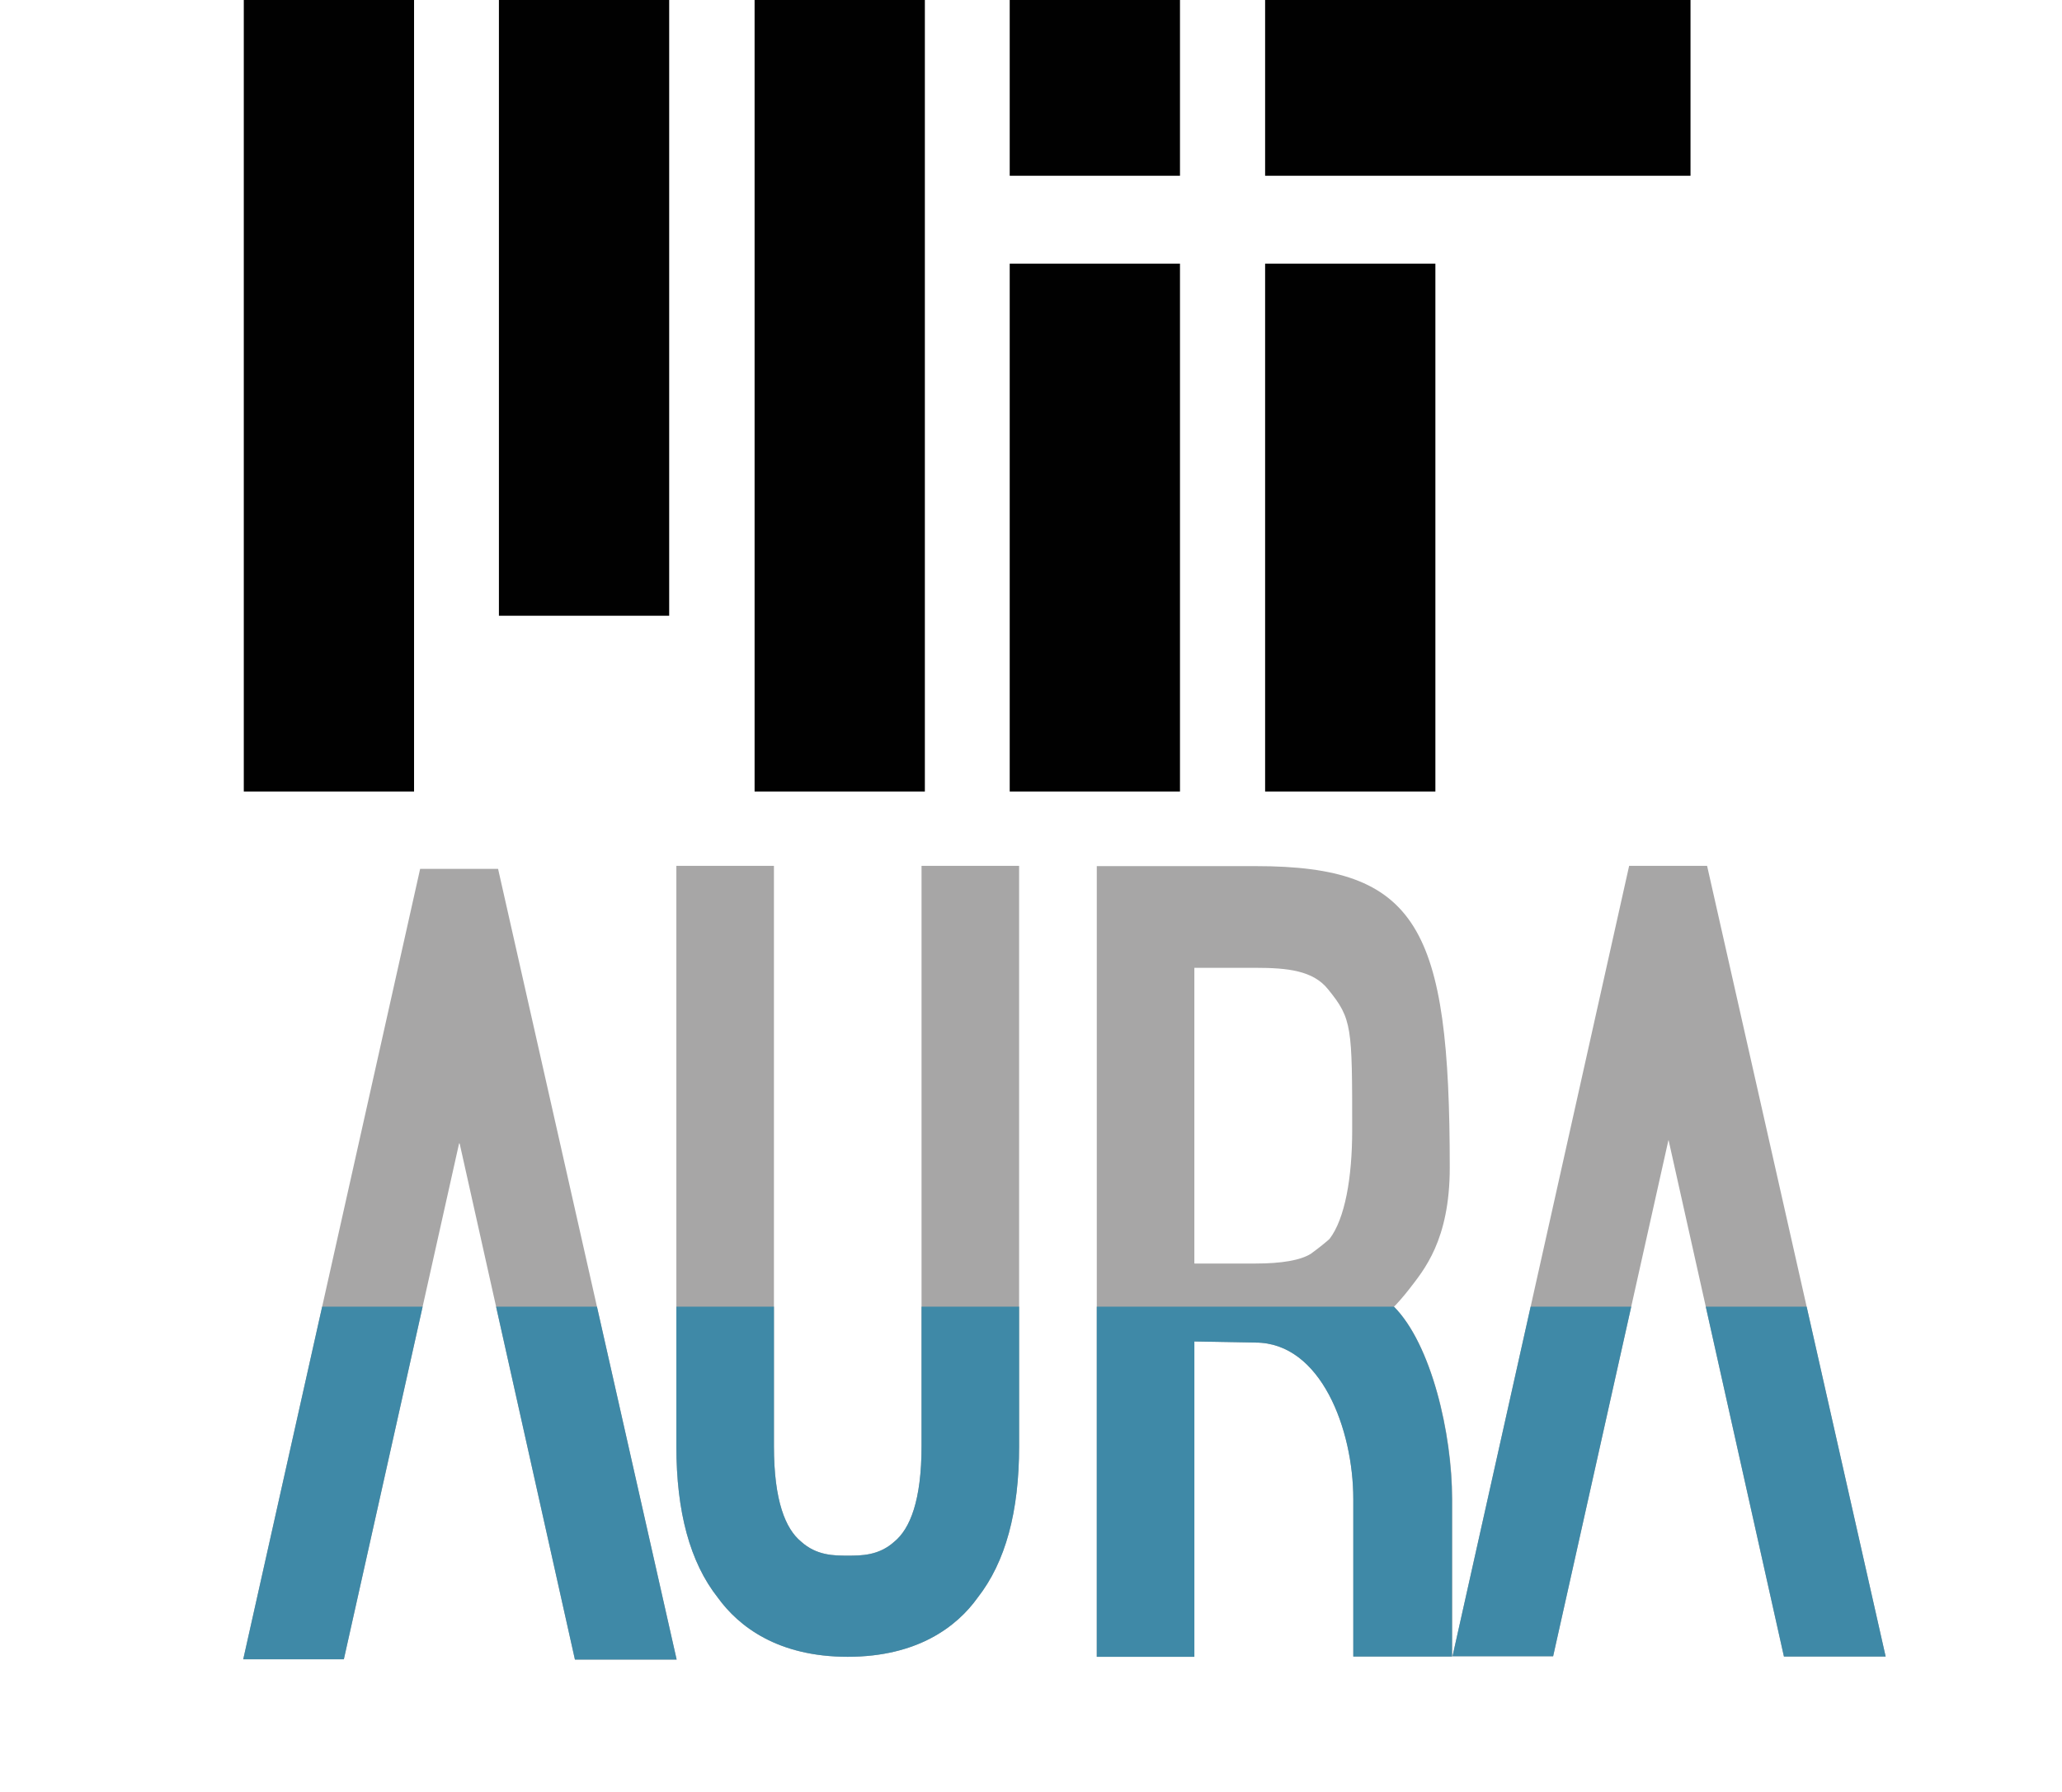
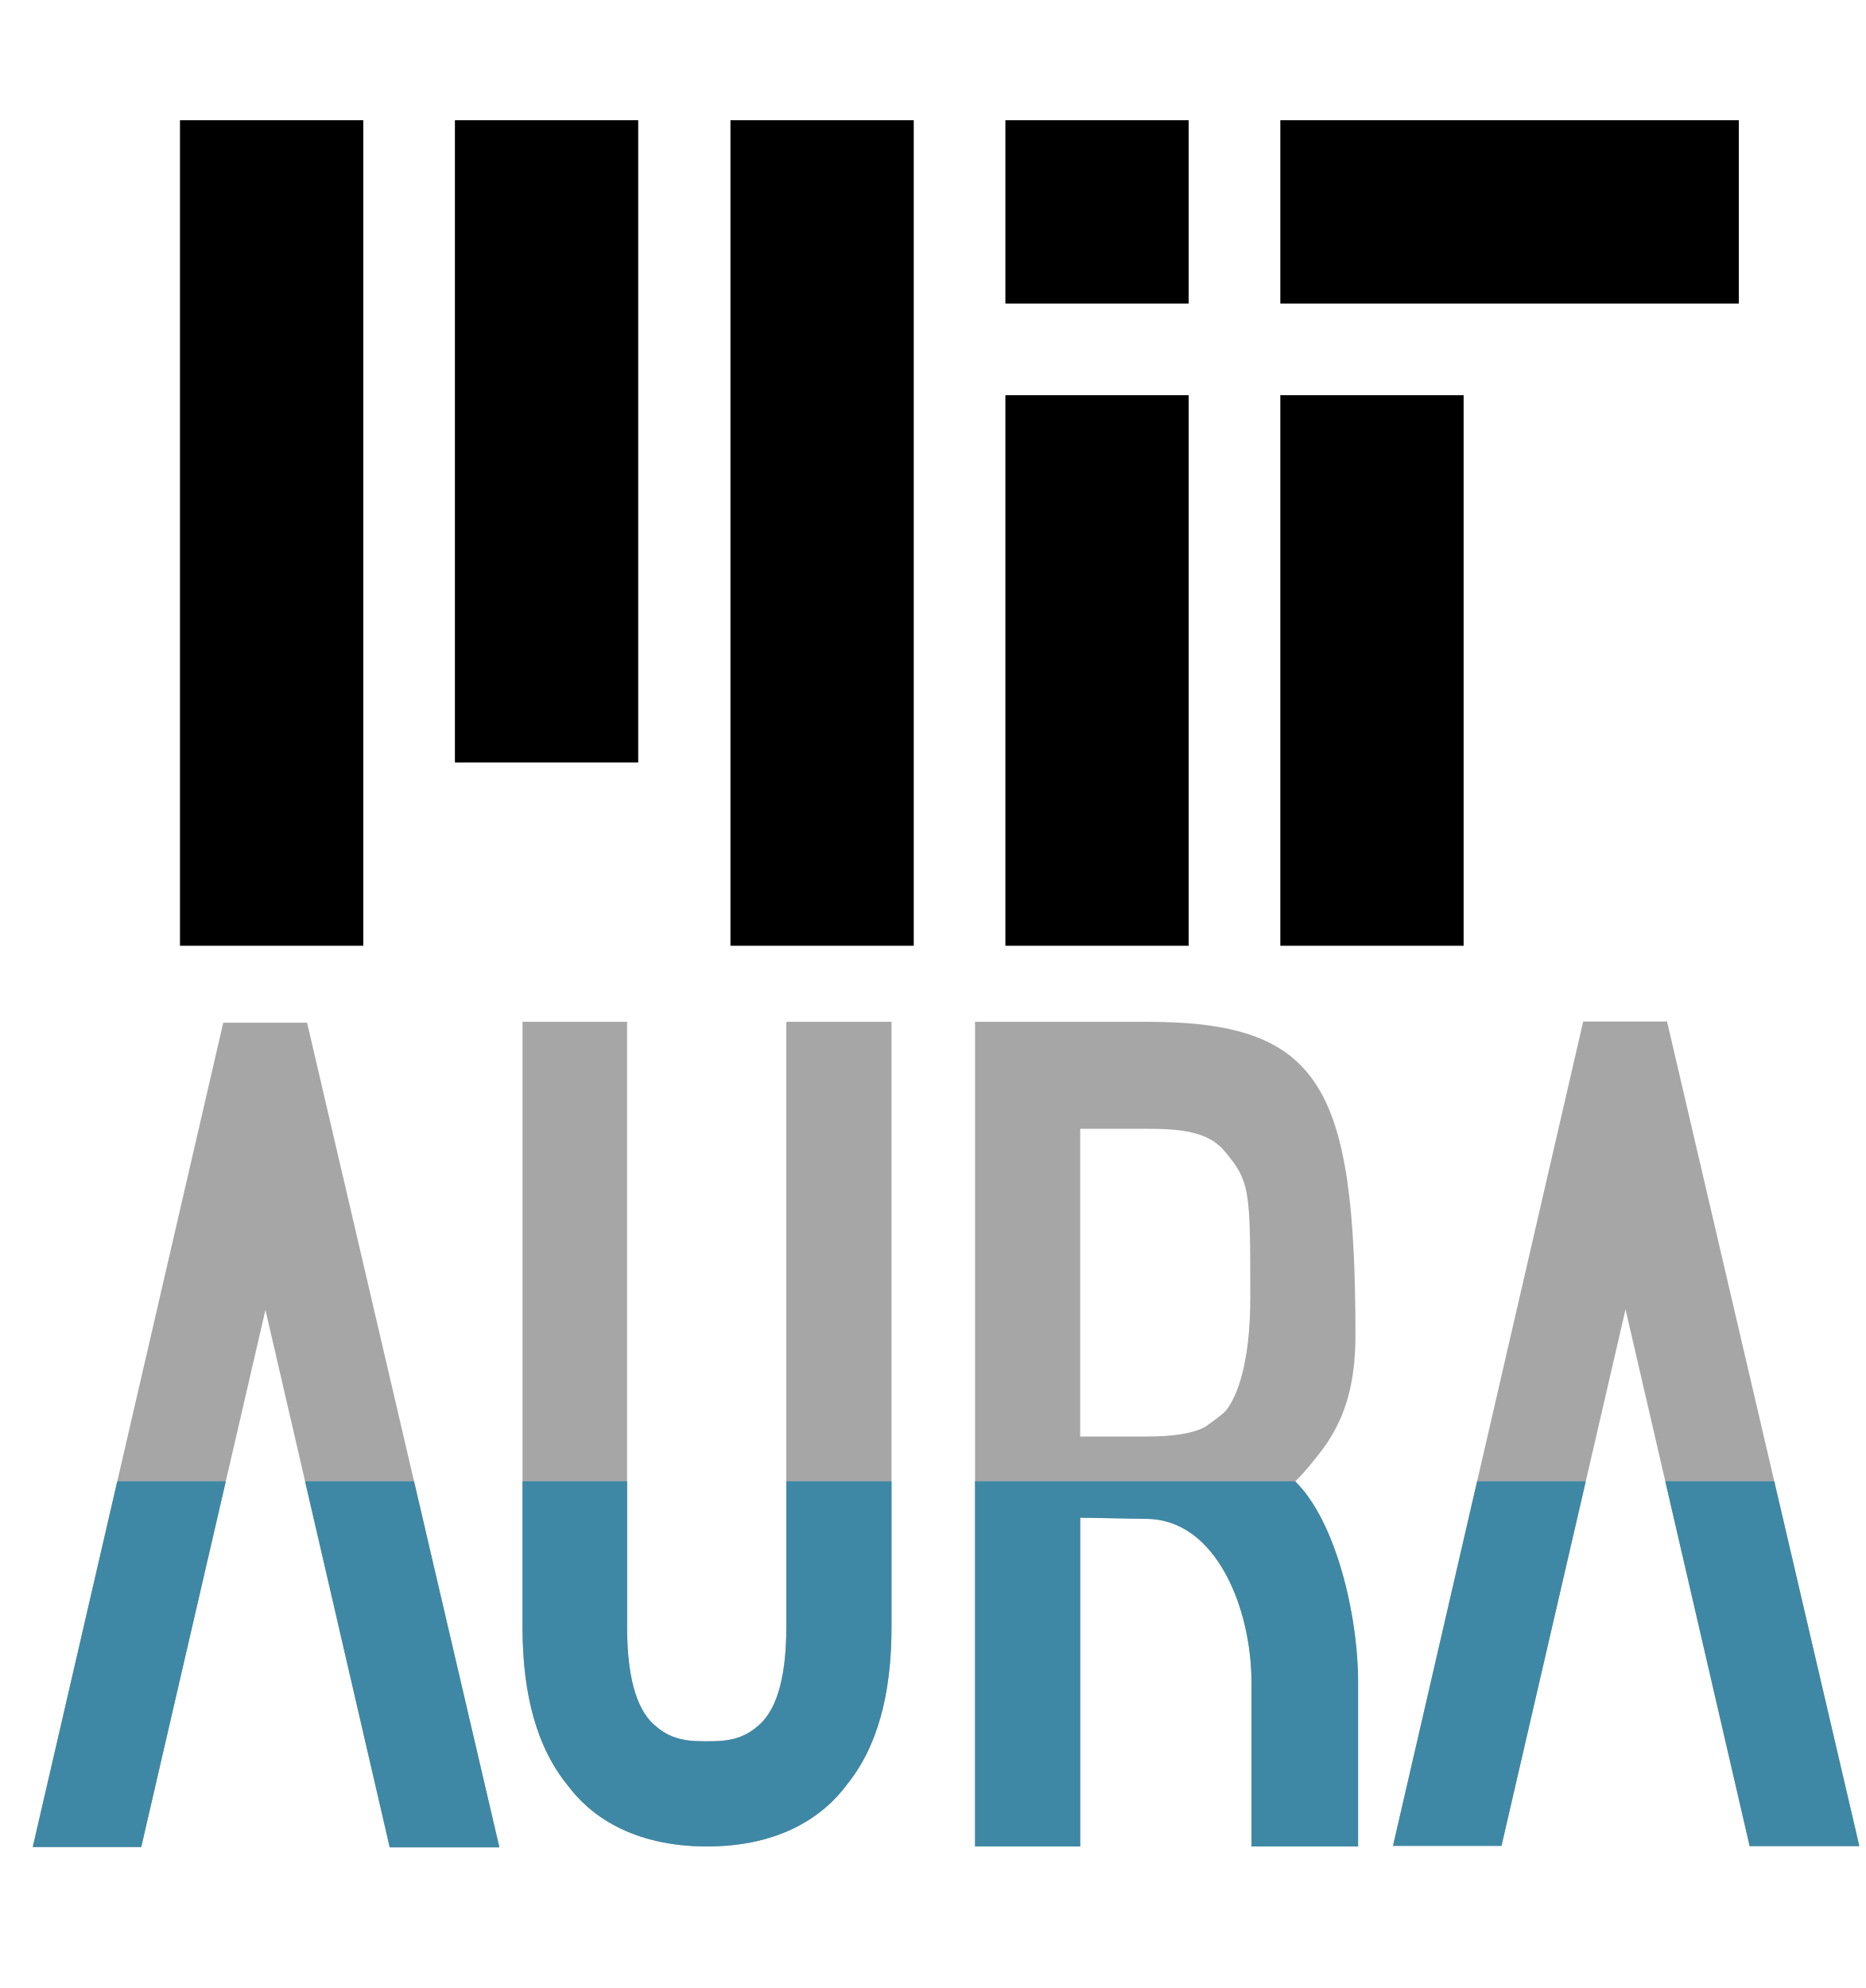
- <svg xmlns="http://www.w3.org/2000/svg" id="Layer_1" data-name="Layer 1" viewBox="0 0 74.6 64.84">
+ <svg xmlns="http://www.w3.org/2000/svg" id="Layer_1" version="1.1" viewBox="0 0 62.09 66.15">
  <defs>
    <style>
-       .cls-1 {
+       .st0 {
        fill: none;
      }

-       .cls-2 {
-         fill: #010101;
+       .st1 {
+         fill: #a6a6a6;
      }

-       .cls-3 {
-         fill: #3f89a7;
+       .st2 {
+         fill: #3e88a6;
      }

-       .cls-4 {
-         fill: #a7a6a6;
-       }
- 
-       .cls-5 {
+       .st3 {
        clip-path: url(#clippath);
      }
    </style>
    <clipPath id="clippath">
-       <polygon class="cls-1" points="74.37 64.84 0 64.84 .23 47.28 74.6 47.28 74.37 64.84" />
+       <polygon class="st0" points="66.82 66.14 -6.88 66.14 -6.65 49.29 67.05 49.29 66.82 66.14" />
    </clipPath>
  </defs>
-   <path class="cls-2" d="M36.53,28.64h6.16V9.54h-6.16v19.1ZM45.77,6.36h15.39V0h-15.39v6.36ZM36.53,0h6.16v6.36h-6.16V0ZM27.3,28.64h6.16V0h-6.16v28.64ZM18.05,22.28h6.16V0h-6.16v22.28ZM8.82,28.64h6.16V0h-6.16v28.64ZM45.77,28.64h6.16V9.54h-6.16v19.1Z" />
+   <path d="M33.46,31.47h6.1V13.15h-6.1v18.32ZM42.61,10.1h15.26v-6.1h-15.26v6.1ZM33.46,4h6.1v6.1h-6.1v-6.1ZM24.31,31.47h6.1V4h-6.1v27.47ZM15.14,25.37h6.1V4h-6.1v21.37ZM5.99,31.47h6.1V4h-6.1v27.47ZM42.61,31.47h6.1V13.15h-6.1v18.32Z" />
  <g>
-     <path class="cls-4" d="M16.61,41.37l-4.17,18.67h-3.64l6.4-28.6h2.82l6.46,28.61h-3.68l-4.17-18.67h0Z" />
-     <path class="cls-4" d="M24.47,31.33h3.53v21c0,1.98.42,2.99.98,3.45.56.51,1.2.51,1.69.51s1.13,0,1.69-.51c.56-.46.98-1.48.98-3.45v-21h3.53v21c0,2.37-.49,4.19-1.5,5.48-.75,1.05-2.18,2.14-4.7,2.14s-3.94-1.09-4.7-2.14c-1.01-1.28-1.5-3.11-1.5-5.48v-21Z" />
-     <path class="cls-4" d="M52.53,59.94h-3.57v-5.7c0-2.52-1.17-5.66-3.54-5.66l-2.21-.04v11.41h-3.53v-28.61h5.75c5.87,0,7.02,2.2,7.02,10.91,0,2.64-.95,3.72-1.47,4.4-.17.22-.48.58-.55.63,1.36,1.36,2.11,4.6,2.11,6.97v5.7s-.01,0-.01,0ZM43.22,45.72h2.21c.94,0,1.62-.12,1.99-.35.33-.24.56-.43.68-.54.56-.73.82-2.22.82-3.93,0-3.75,0-4.03-.87-5.1-.54-.68-1.46-.78-2.63-.78h-2.21v10.71s0-.02,0-.02Z" />
-     <path class="cls-4" d="M60.36,41.26l-4.17,18.67h-3.64l6.39-28.6h2.82l6.46,28.61h-3.68l-4.17-18.67h.01Z" />
+     <path class="st1" d="M8.84,43.56l-4.14,17.9H1.09l6.34-27.43h2.79l6.4,27.44h-3.65l-4.14-17.9h0Z" />
+     <path class="st1" d="M17.37,34h3.5v20.14c0,1.9.41,2.87.97,3.31.56.49,1.19.49,1.68.49s1.12,0,1.68-.49c.56-.44.97-1.42.97-3.31v-20.14h3.5v20.14c0,2.28-.49,4.02-1.49,5.25-.74,1-2.16,2.05-4.65,2.05s-3.91-1.04-4.65-2.05c-1-1.23-1.49-2.98-1.49-5.25v-20.14Z" />
+     <path class="st1" d="M45.19,61.44h-3.54v-5.47c0-2.42-1.16-5.43-3.51-5.43l-2.19-.04v10.94h-3.5v-27.44h5.7c5.81,0,6.96,2.11,6.96,10.47,0,2.53-.94,3.57-1.46,4.22-.17.21-.48.56-.55.6,1.34,1.3,2.09,4.42,2.09,6.68v5.47s-.01,0-.01,0ZM35.95,47.8h2.19c.93,0,1.6-.11,1.98-.33.33-.23.56-.41.67-.52.56-.7.82-2.13.82-3.76,0-3.6,0-3.87-.86-4.89-.54-.65-1.45-.74-2.61-.74h-2.19v10.27s0-.02,0-.02Z" />
+     <path class="st1" d="M54.11,43.52l-4.14,17.9h-3.61l6.33-27.43h2.79l6.4,27.44h-3.65l-4.14-17.9h.01Z" />
  </g>
-   <g class="cls-5">
+   <g class="st3">
    <g>
-       <path class="cls-3" d="M16.61,41.37l-4.17,18.67h-3.64l6.4-28.6h2.82l6.46,28.61h-3.68l-4.17-18.67h0Z" />
-       <path class="cls-3" d="M24.47,31.33h3.53v21c0,1.98.42,2.99.98,3.45.56.51,1.2.51,1.69.51s1.13,0,1.69-.51c.56-.46.98-1.48.98-3.45v-21h3.53v21c0,2.37-.49,4.19-1.5,5.48-.75,1.05-2.18,2.14-4.7,2.14s-3.94-1.09-4.7-2.14c-1.01-1.28-1.5-3.11-1.5-5.48v-21Z" />
-       <path class="cls-3" d="M52.53,59.94h-3.57v-5.7c0-2.52-1.17-5.66-3.54-5.66l-2.21-.04v11.41h-3.53v-28.61h5.75c4.77,0,7.02,2.2,7.02,10.91,0,2.64-.56,3.28-1.65,4.64-.04.04-.11.12-.15.19-.07.08-.15.15-.23.19,1.36,1.36,2.11,4.6,2.11,6.97v5.7s-.01,0-.01,0ZM43.22,45.72h2.21c.94,0,1.62-.12,1.99-.35.33-.24.56-.43.68-.54.56-.73.82-2.22.82-3.93,0-3.75-.21-3.99-.87-5.1-.44-.75-1.46-.78-2.63-.78h-2.21v10.71s0-.02,0-.02Z" />
-       <path class="cls-3" d="M60.36,41.26l-4.17,18.67h-3.64l6.39-28.6h2.82l6.46,28.61h-3.68l-4.17-18.67h.01Z" />
+       <path class="st2" d="M8.84,43.56l-4.14,17.9H1.09l6.34-27.43h2.79l6.4,27.44h-3.65l-4.14-17.9h0Z" />
+       <path class="st2" d="M17.37,34h3.5v20.14c0,1.9.41,2.87.97,3.31.56.49,1.19.49,1.68.49s1.12,0,1.68-.49c.56-.44.97-1.42.97-3.31v-20.14h3.5v20.14c0,2.28-.49,4.02-1.49,5.25-.74,1-2.16,2.05-4.65,2.05s-3.91-1.04-4.65-2.05c-1-1.23-1.49-2.98-1.49-5.25v-20.14Z" />
+       <path class="st2" d="M45.19,61.44h-3.54v-5.47c0-2.42-1.16-5.43-3.51-5.43l-2.19-.04v10.94h-3.5v-27.44h5.7c4.73,0,6.96,2.11,6.96,10.47,0,2.53-.56,3.14-1.63,4.45-.04.04-.11.11-.14.19-.07.07-.14.14-.23.19,1.34,1.3,2.09,4.42,2.09,6.68v5.47s-.01,0-.01,0ZM35.95,47.8h2.19c.93,0,1.6-.11,1.98-.33.33-.23.56-.41.67-.52.56-.7.82-2.13.82-3.76,0-3.6-.21-3.83-.86-4.89-.43-.72-1.45-.74-2.61-.74h-2.19v10.27s0-.02,0-.02Z" />
+       <path class="st2" d="M54.11,43.52l-4.14,17.9h-3.61l6.33-27.43h2.79l6.4,27.44h-3.65l-4.14-17.9h.01Z" />
    </g>
  </g>
</svg>
